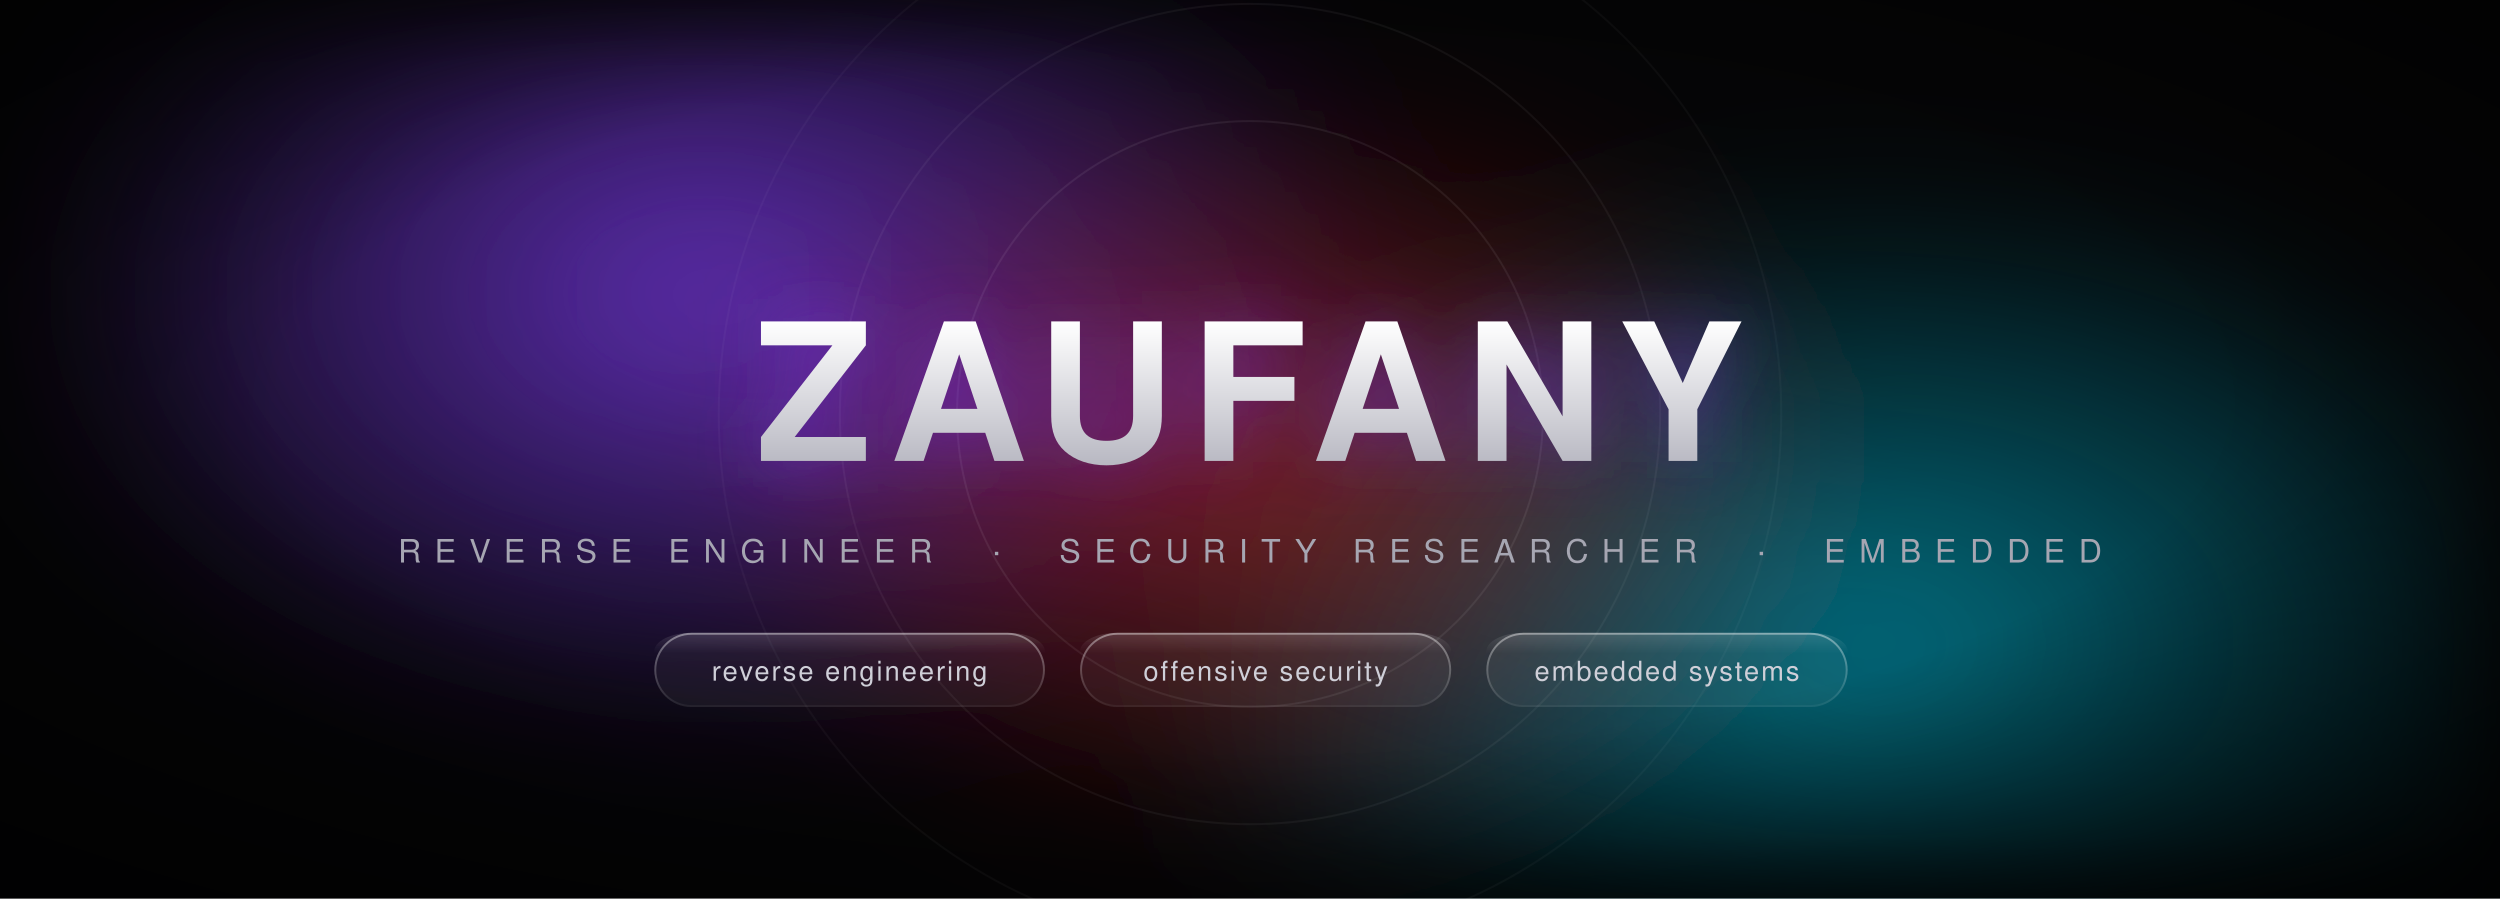
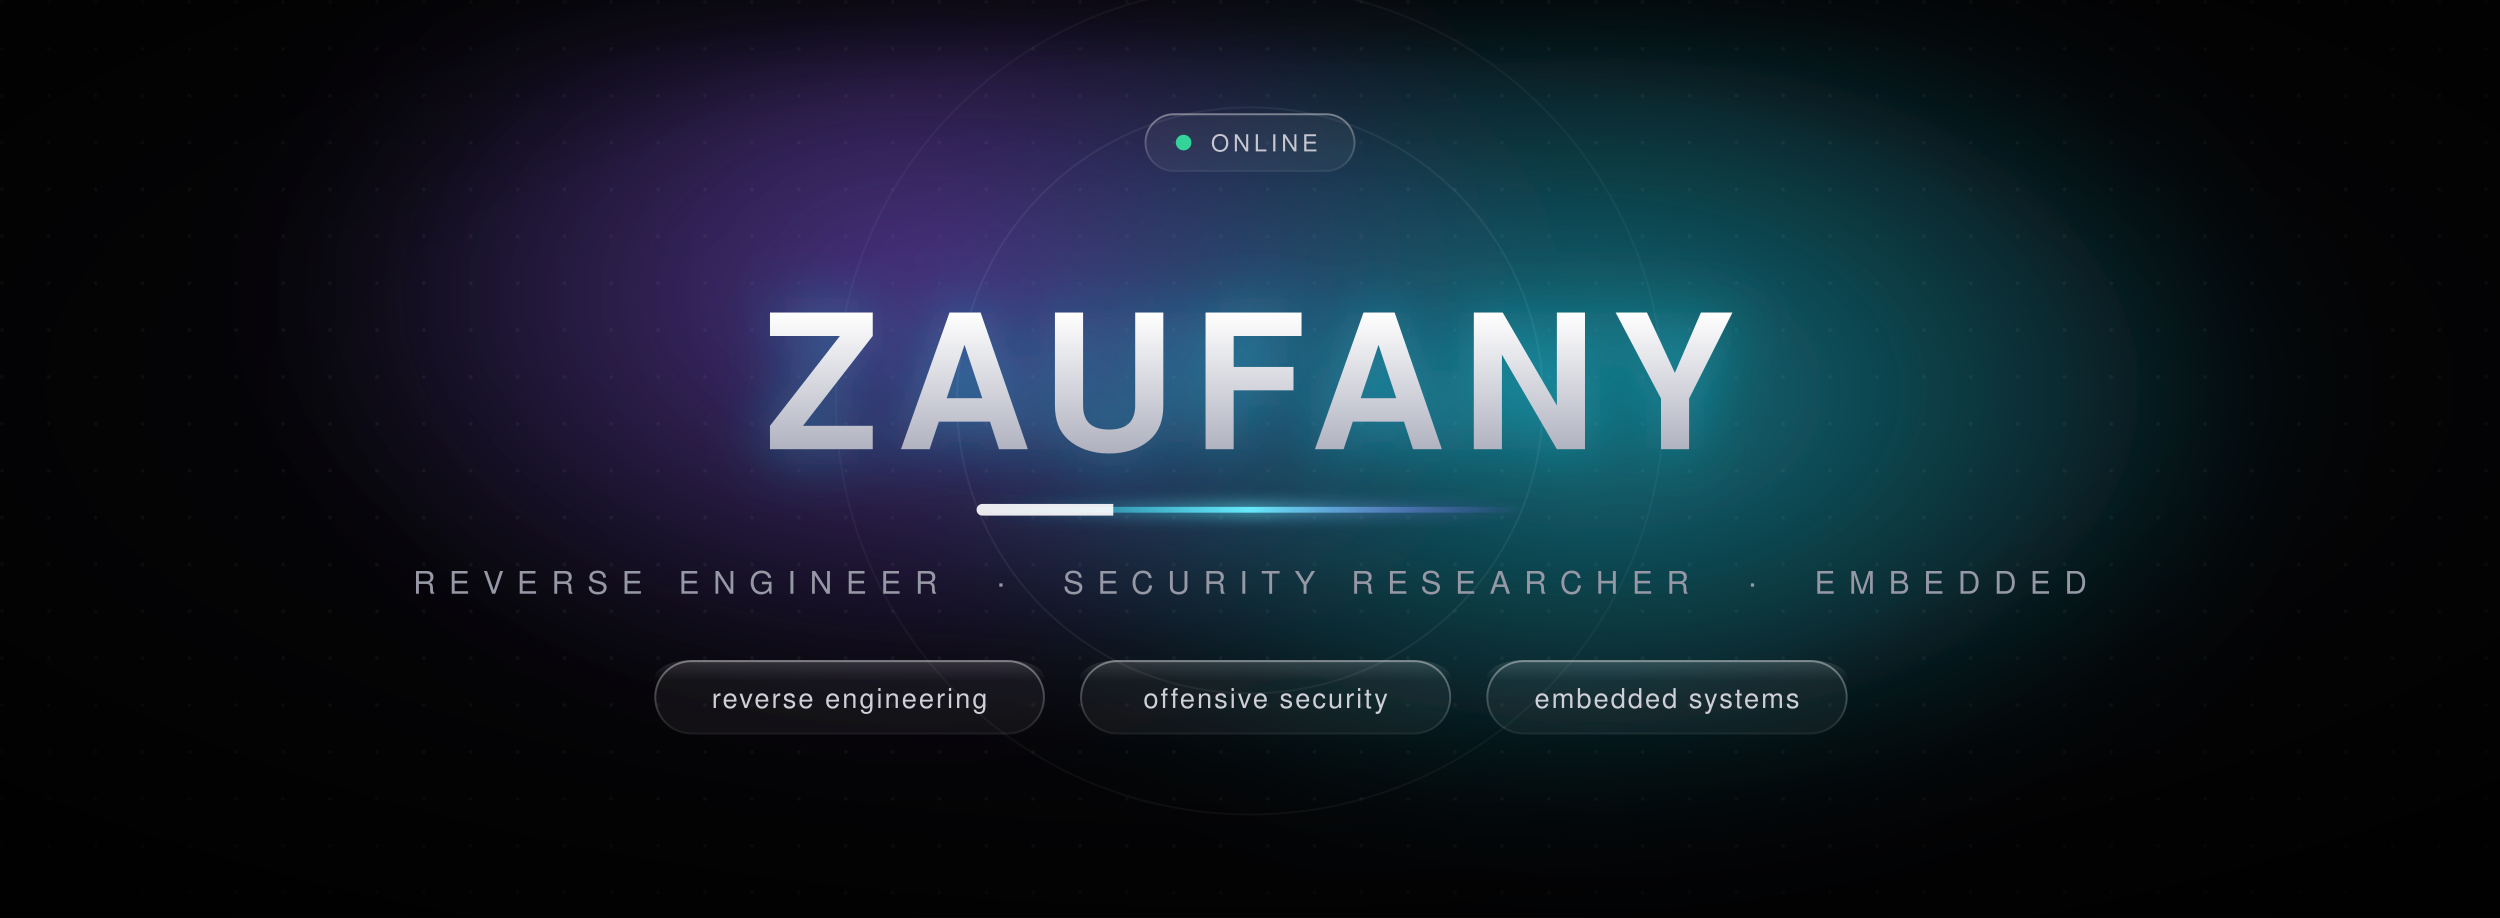
- <svg xmlns="http://www.w3.org/2000/svg" viewBox="0 0 1280 460" width="1280" height="460" font-family="'Segoe UI', Helvetica, Arial, sans-serif">
+ <svg xmlns="http://www.w3.org/2000/svg" viewBox="0 0 1280 470" width="1280" height="470" font-family="'Segoe UI', Helvetica, Arial, sans-serif">
  <defs>
-     <radialGradient id="glowV" cx="50%" cy="50%" r="50%">
-       <stop offset="0%" stop-color="#7C3AED" stop-opacity="0.75" />
-       <stop offset="100%" stop-color="#7C3AED" stop-opacity="0" />
+     <pattern id="dots" width="24" height="24" patternUnits="userSpaceOnUse">
+       <circle cx="1" cy="1" r="1" fill="#FFFFFF" fill-opacity="0.05" />
+     </pattern>
+     <radialGradient id="glowC" cx="50%" cy="50%" r="50%">
+       <stop offset="0%" stop-color="#22D3EE" stop-opacity="0.55" />
+       <stop offset="100%" stop-color="#22D3EE" stop-opacity="0" />
    </radialGradient>
-     <radialGradient id="glowT" cx="50%" cy="50%" r="50%">
-       <stop offset="0%" stop-color="#06B6D4" stop-opacity="0.60" />
-       <stop offset="100%" stop-color="#06B6D4" stop-opacity="0" />
+     <radialGradient id="glowP" cx="50%" cy="50%" r="50%">
+       <stop offset="0%" stop-color="#8B5CF6" stop-opacity="0.55" />
+       <stop offset="100%" stop-color="#8B5CF6" stop-opacity="0" />
    </radialGradient>
-     <radialGradient id="glowR" cx="50%" cy="50%" r="50%">
-       <stop offset="0%" stop-color="#DC2626" stop-opacity="0.50" />
-       <stop offset="100%" stop-color="#DC2626" stop-opacity="0" />
-     </radialGradient>
-     <radialGradient id="vignette" cx="50%" cy="45%" r="70%">
-       <stop offset="55%" stop-color="#000000" stop-opacity="0" />
-       <stop offset="100%" stop-color="#000000" stop-opacity="0.75" />
+     <radialGradient id="vig" cx="50%" cy="42%" r="72%">
+       <stop offset="48%" stop-color="#000000" stop-opacity="0" />
+       <stop offset="100%" stop-color="#000000" stop-opacity="0.85" />
    </radialGradient>
    <linearGradient id="title" x1="0" y1="0" x2="0" y2="1">
      <stop offset="0%" stop-color="#FFFFFF" />
-       <stop offset="100%" stop-color="#B8B8C2" />
+       <stop offset="100%" stop-color="#AEB0BE" />
    </linearGradient>
-     <linearGradient id="pillEdge" x1="0" y1="0" x2="0" y2="1">
-       <stop offset="0%" stop-color="#FFFFFF" stop-opacity="0.40" />
+     <linearGradient id="ul" x1="0" y1="0" x2="1" y2="0">
+       <stop offset="0%" stop-color="#22D3EE" stop-opacity="0" />
+       <stop offset="50%" stop-color="#67E8F9" />
+       <stop offset="100%" stop-color="#8B5CF6" stop-opacity="0" />
+     </linearGradient>
+     <linearGradient id="pEdge" x1="0" y1="0" x2="0" y2="1">
+       <stop offset="0%" stop-color="#FFFFFF" stop-opacity="0.38" />
      <stop offset="100%" stop-color="#FFFFFF" stop-opacity="0.05" />
    </linearGradient>
    <linearGradient id="sheen" x1="0" y1="0" x2="0" y2="1">
      <stop offset="0%" stop-color="#FFFFFF" stop-opacity="0.12" />
      <stop offset="55%" stop-color="#FFFFFF" stop-opacity="0" />
    </linearGradient>
-     <filter id="blurBig" x="-80%" y="-80%" width="260%" height="260%">
-       <feGaussianBlur stdDeviation="34" />
+     <filter id="bBig" x="-80%" y="-80%" width="260%" height="260%">
+       <feGaussianBlur stdDeviation="36" />
    </filter>
-     <filter id="blurTitle" x="-40%" y="-60%" width="180%" height="260%">
-       <feGaussianBlur stdDeviation="18" />
+     <filter id="bTitle" x="-40%" y="-70%" width="180%" height="280%">
+       <feGaussianBlur stdDeviation="16" />
    </filter>
+     <filter id="bUL" x="-20%" y="-400%" width="140%" height="900%">
+       <feGaussianBlur stdDeviation="4" />
+     </filter>
+     <clipPath id="ulClip">
+       <rect x="500" y="258" width="280" height="6" rx="3" />
+     </clipPath>
  </defs>
-   <rect width="1280" height="460" fill="#050506" />
-   <g filter="url(#blurBig)">
-     <ellipse cx="360" cy="150" rx="360" ry="230" fill="url(#glowV)">
-       <animate attributeName="opacity" values="0.7;1;0.7" dur="7s" repeatCount="indefinite" />
+   <rect width="1280" height="470" fill="#050507" />
+   <rect width="1280" height="470" fill="url(#dots)" />
+   <g filter="url(#bBig)">
+     <ellipse cx="470" cy="150" rx="330" ry="210" fill="url(#glowP)">
+       <animate attributeName="opacity" values="0.65;1;0.65" dur="8s" repeatCount="indefinite" />
    </ellipse>
-     <ellipse cx="960" cy="330" rx="380" ry="240" fill="url(#glowT)">
-       <animate attributeName="opacity" values="1;0.65;1" dur="9s" repeatCount="indefinite" />
-     </ellipse>
-     <ellipse cx="650" cy="240" rx="300" ry="200" fill="url(#glowR)">
-       <animate attributeName="opacity" values="0.8;1;0.8" dur="6s" begin="-2s" repeatCount="indefinite" />
+     <ellipse cx="820" cy="200" rx="360" ry="220" fill="url(#glowC)">
+       <animate attributeName="opacity" values="1;0.6;1" dur="10s" repeatCount="indefinite" />
    </ellipse>
  </g>
-   <rect width="1280" height="460" fill="url(#vignette)" />
+   <rect width="1280" height="470" fill="url(#vig)" />
  <g fill="none" stroke="#FFFFFF">
-     <circle cx="640" cy="212" r="150" stroke-opacity="0.07" />
-     <circle cx="640" cy="212" r="210" stroke-opacity="0.05" />
-     <circle cx="640" cy="212" r="272" stroke-opacity="0.035" />
+     <circle cx="640" cy="205" r="150" stroke-opacity="0.06" />
+     <circle cx="640" cy="205" r="212" stroke-opacity="0.04" />
  </g>
-   <text x="640" y="236" text-anchor="middle" font-size="98" font-weight="800" letter-spacing="8" fill="#7C3AED" fill-opacity="0.55" filter="url(#blurTitle)">ZAUFANY</text>
-   <text x="640" y="236" text-anchor="middle" font-size="98" font-weight="800" letter-spacing="8" fill="url(#title)">ZAUFANY</text>
-   <text x="640" y="288" text-anchor="middle" font-size="16.5" font-weight="500" letter-spacing="7" fill="#A6A6B2">REVERSE ENGINEER  ·  SECURITY RESEARCHER  ·  EMBEDDED</text>
-   <g font-size="14" letter-spacing="1" text-anchor="middle">
+   <g>
+     <rect x="586" y="58" width="108" height="30" rx="15" fill="#FFFFFF" fill-opacity="0.05" />
+     <rect x="586.5" y="58.5" width="107" height="29" rx="14.5" fill="none" stroke="url(#pEdge)" />
+     <circle cx="606" cy="73" r="4" fill="#34D399">
+       <animate attributeName="opacity" values="1;0.25;1" dur="1.8s" repeatCount="indefinite" />
+     </circle>
+     <text x="620" y="77.5" font-size="12" letter-spacing="2" fill="#C7C7D2">ONLINE</text>
+   </g>
+   <text x="640" y="230" text-anchor="middle" font-size="96" font-weight="800" letter-spacing="8" fill="#22D3EE" fill-opacity="0.5" filter="url(#bTitle)">ZAUFANY</text>
+   <text x="640" y="230" text-anchor="middle" font-size="96" font-weight="800" letter-spacing="8" fill="url(#title)">ZAUFANY</text>
+   <rect x="500" y="259" width="280" height="4" rx="2" fill="url(#ul)" filter="url(#bUL)" />
+   <rect x="500" y="259.5" width="280" height="3" rx="1.5" fill="url(#ul)" />
+   <g clip-path="url(#ulClip)">
+     <rect x="500" y="258" width="70" height="6" fill="#FFFFFF" fill-opacity="0.9">
+       <animate attributeName="x" values="480;720;480" dur="3.6s" repeatCount="indefinite" />
+     </rect>
+   </g>
+   <text x="640" y="304" text-anchor="middle" font-size="16" font-weight="500" letter-spacing="7" fill="#9698A6">REVERSE ENGINEER  ·  SECURITY RESEARCHER  ·  EMBEDDED</text>
+   <g font-size="14" letter-spacing="1" text-anchor="middle" fill="#CFCFD8">
    <g>
-       <rect x="335" y="324" width="200" height="38" rx="19" fill="#FFFFFF" fill-opacity="0.05" />
-       <rect x="335" y="324" width="200" height="19" rx="19" fill="url(#sheen)" />
-       <rect x="335.5" y="324.5" width="199" height="37" rx="18.5" fill="none" stroke="url(#pillEdge)" />
-       <text x="435" y="348.5" fill="#CFCFD8">reverse engineering</text>
+       <rect x="335" y="338" width="200" height="38" rx="19" fill="#FFFFFF" fill-opacity="0.05" />
+       <rect x="335" y="338" width="200" height="19" rx="19" fill="url(#sheen)" />
+       <rect x="335.5" y="338.5" width="199" height="37" rx="18.5" fill="none" stroke="url(#pEdge)" />
+       <text x="435" y="362.5">reverse engineering</text>
    </g>
    <g>
-       <rect x="553" y="324" width="190" height="38" rx="19" fill="#FFFFFF" fill-opacity="0.05" />
-       <rect x="553" y="324" width="190" height="19" rx="19" fill="url(#sheen)" />
-       <rect x="553.5" y="324.5" width="189" height="37" rx="18.5" fill="none" stroke="url(#pillEdge)" />
-       <text x="648" y="348.5" fill="#CFCFD8">offensive security</text>
+       <rect x="553" y="338" width="190" height="38" rx="19" fill="#FFFFFF" fill-opacity="0.05" />
+       <rect x="553" y="338" width="190" height="19" rx="19" fill="url(#sheen)" />
+       <rect x="553.5" y="338.5" width="189" height="37" rx="18.5" fill="none" stroke="url(#pEdge)" />
+       <text x="648" y="362.5">offensive security</text>
    </g>
    <g>
-       <rect x="761" y="324" width="185" height="38" rx="19" fill="#FFFFFF" fill-opacity="0.05" />
-       <rect x="761" y="324" width="185" height="19" rx="19" fill="url(#sheen)" />
-       <rect x="761.5" y="324.5" width="184" height="37" rx="18.5" fill="none" stroke="url(#pillEdge)" />
-       <text x="853.5" y="348.5" fill="#CFCFD8">embedded systems</text>
+       <rect x="761" y="338" width="185" height="38" rx="19" fill="#FFFFFF" fill-opacity="0.05" />
+       <rect x="761" y="338" width="185" height="19" rx="19" fill="url(#sheen)" />
+       <rect x="761.5" y="338.5" width="184" height="37" rx="18.5" fill="none" stroke="url(#pEdge)" />
+       <text x="853.5" y="362.5">embedded systems</text>
    </g>
  </g>
</svg>
